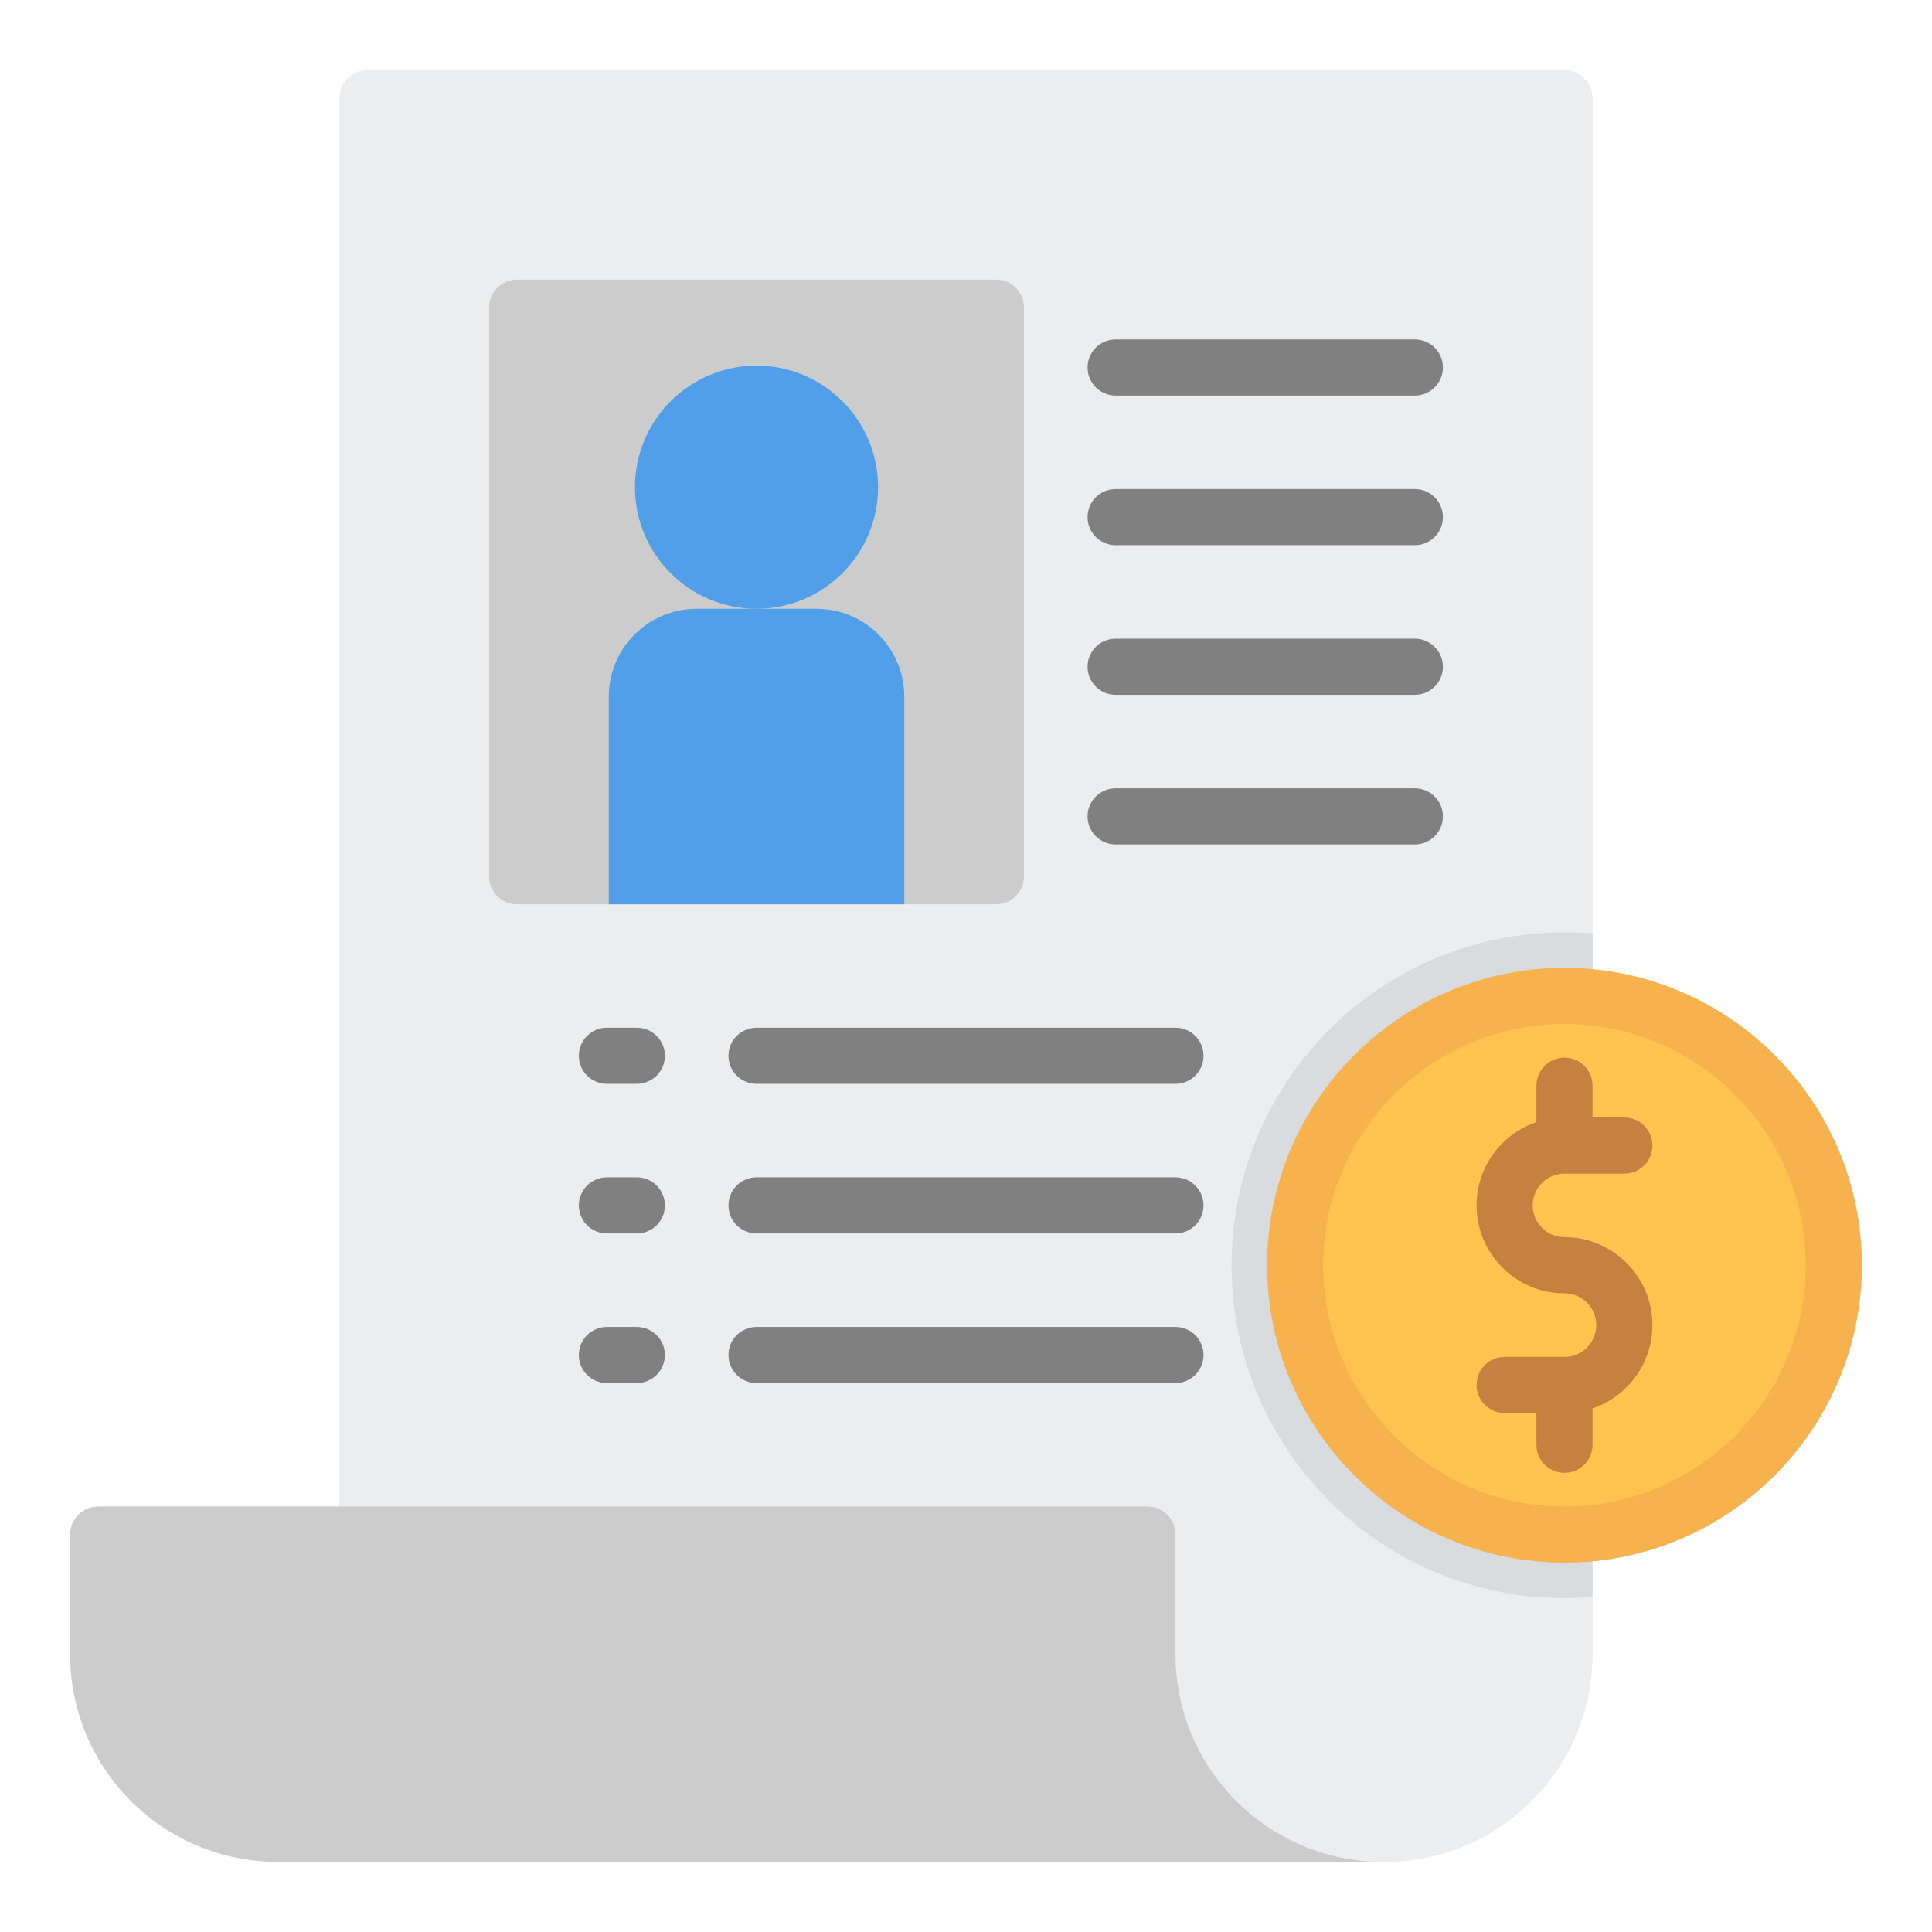
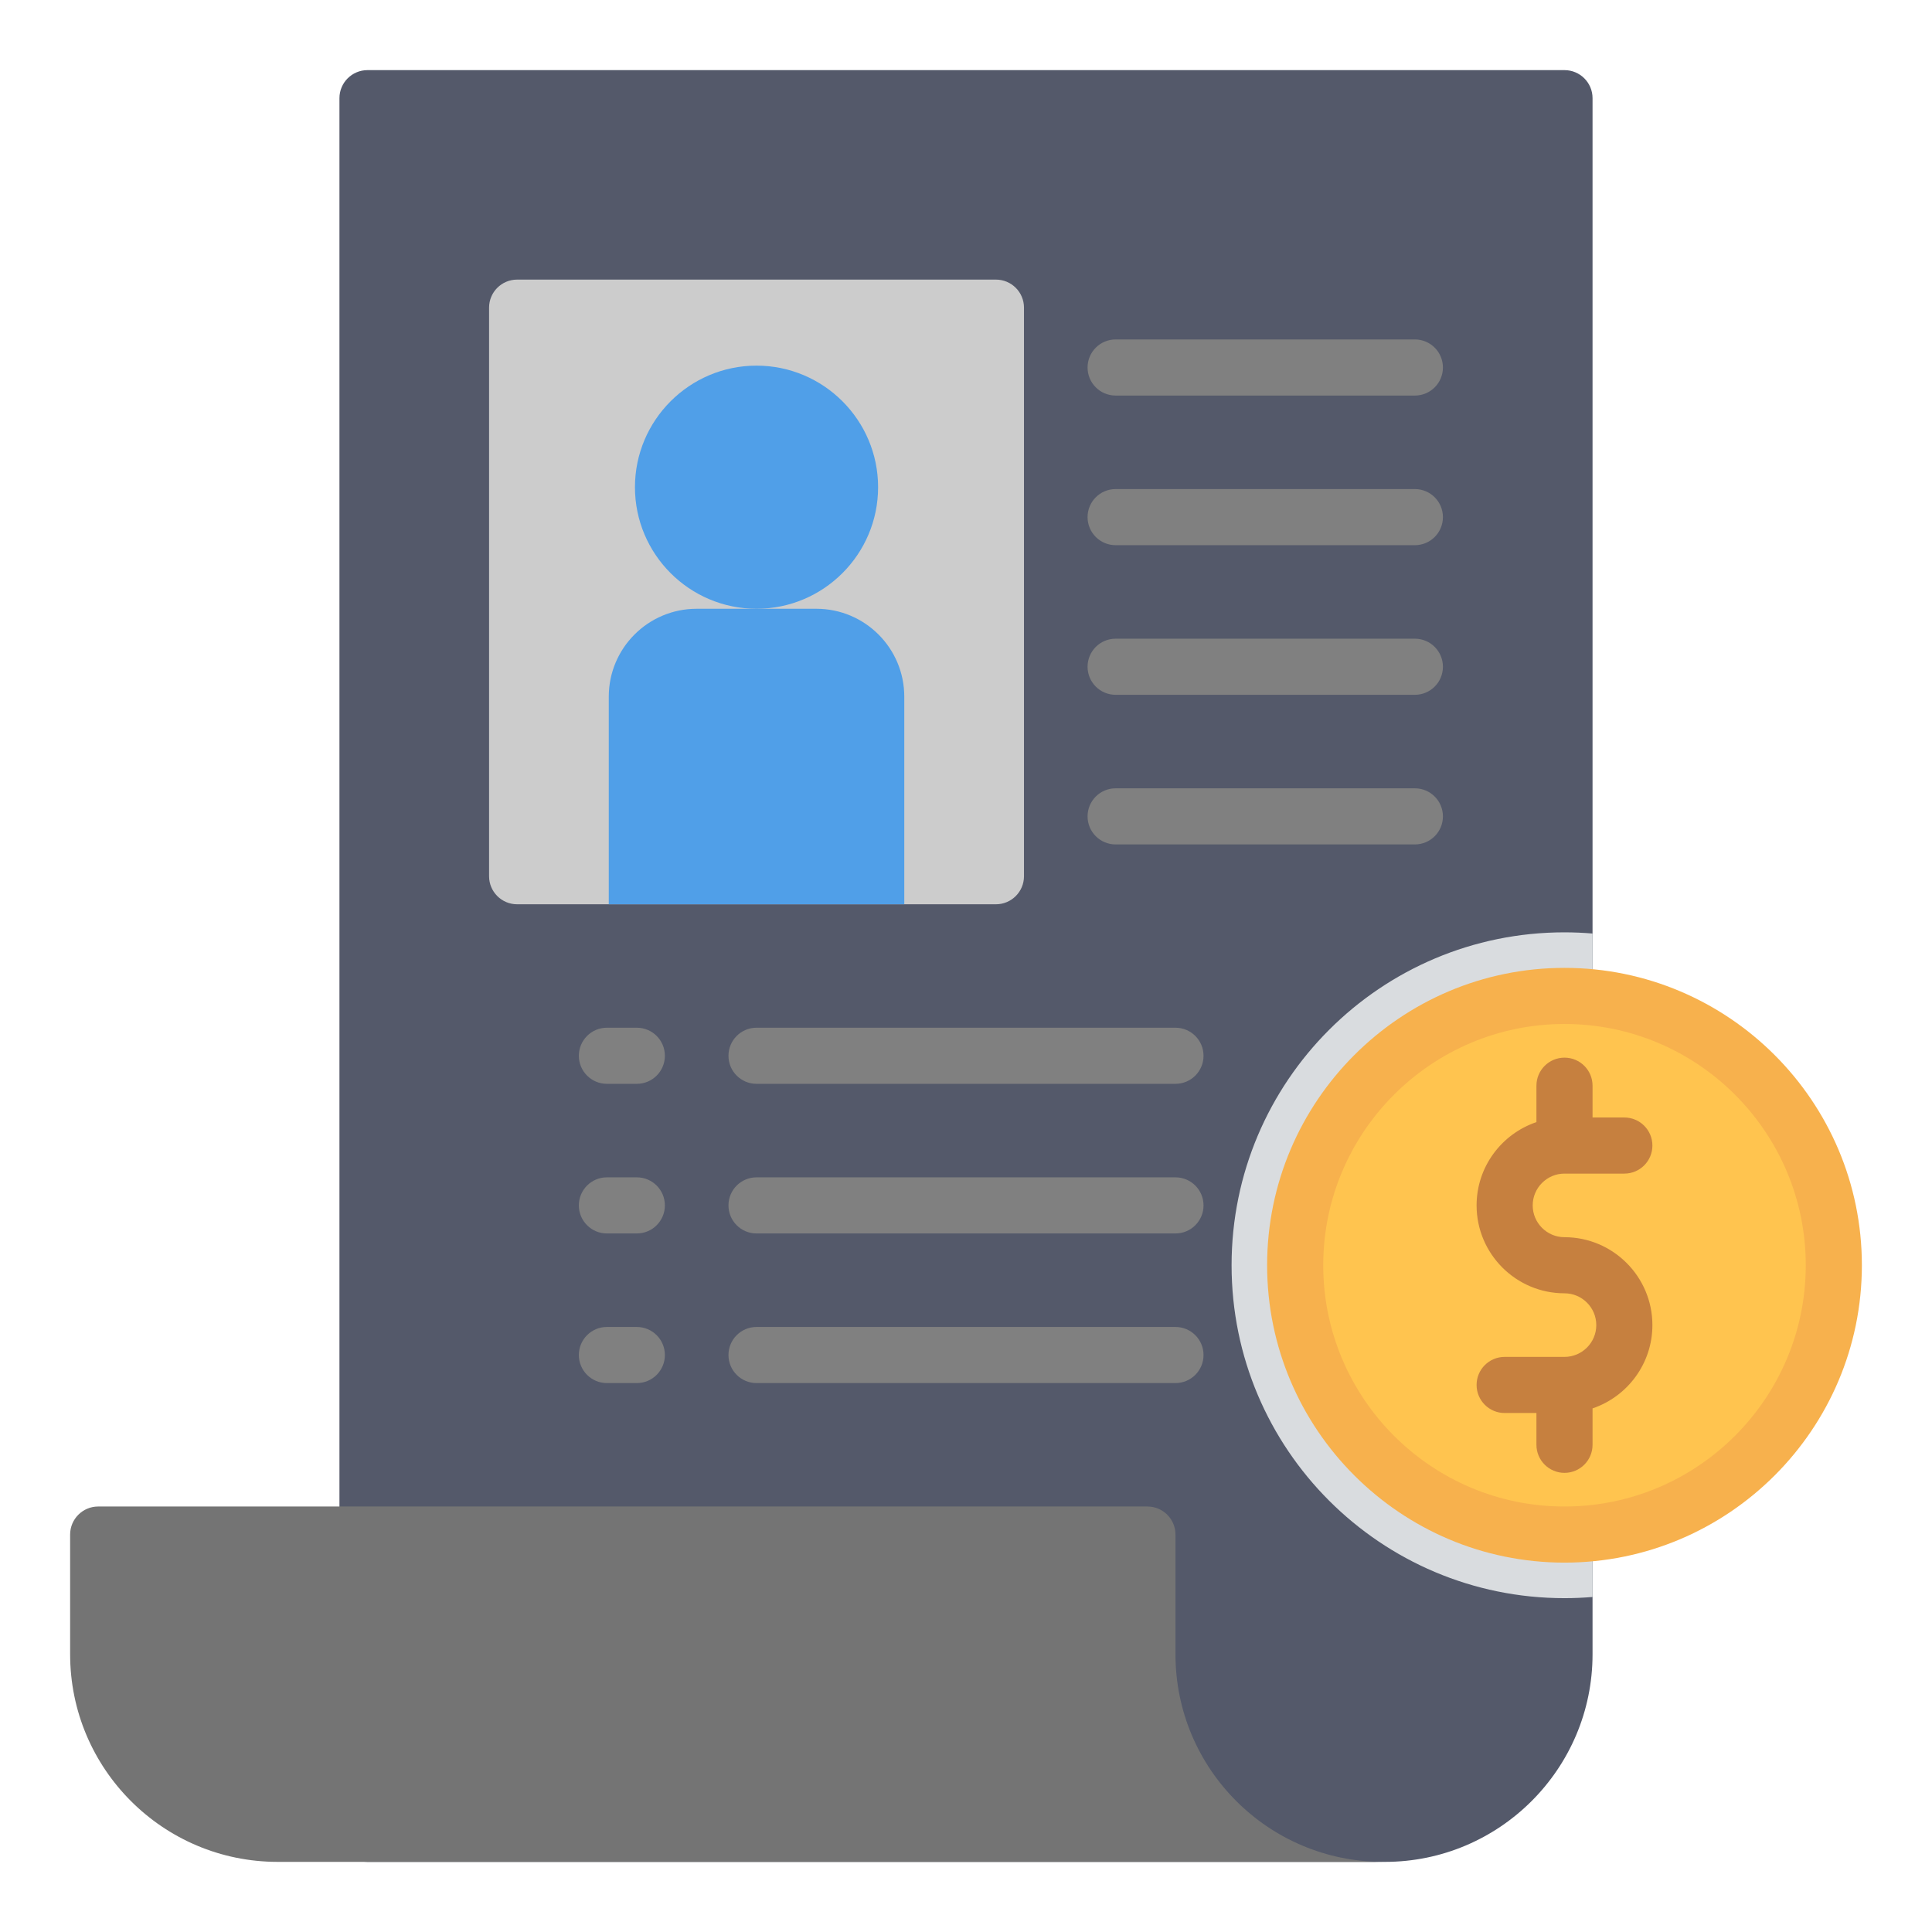
<svg xmlns="http://www.w3.org/2000/svg" height="600px" width="600px" version="1.1" id="Layer_1" viewBox="0 0 512 512" xml:space="preserve">
  <defs id="defs402">
	
	
	
	
	
	
	
	
	
	

	
	
	
</defs>
-   <path style="fill:#ecedef;stroke-width:0.927" d="M 414.608,18.584 H 97.392 c -4.107,0 -7.435,3.328 -7.435,7.435 V 485.982 c 0,4.107 3.328,7.435 7.435,7.435 H 367.025 c 30.336,0 55.017,-24.68 55.017,-55.017 V 26.019 c 0,-4.107 -3.328,-7.435 -7.435,-7.435 z" id="path355" />
+   <path style="fill:#54596a;stroke-width:0.927;fill-opacity:1" d="M 414.608,18.584 H 97.392 c -4.107,0 -7.435,3.328 -7.435,7.435 V 485.982 c 0,4.107 3.328,7.435 7.435,7.435 H 367.025 c 30.336,0 55.017,-24.68 55.017,-55.017 V 26.019 c 0,-4.107 -3.328,-7.435 -7.435,-7.435 z" id="path355" />
  <path style="fill:#d9dcdf;stroke-width:0.927" d="m 414.608,247.078 c -48.725,0 -88.226,39.5 -88.226,88.226 0,48.726 39.5,88.226 88.226,88.226 2.504,0 4.983,-0.11 7.435,-0.314 V 247.393 c -2.452,-0.204 -4.931,-0.314 -7.435,-0.314 z" id="path357" />
-   <path style="fill:#cccccc;stroke-width:0.927;fill-opacity:1" d="m 311.513,438.398 v -31.722 c 0,-4.106 -3.328,-7.435 -7.435,-7.435 H 26.019 c -4.106,0 -7.435,3.328 -7.435,7.435 v 31.722 c 0,30.386 24.632,55.017 55.017,55.017 H 366.53 c -30.386,0 -55.017,-24.632 -55.017,-55.017 z" id="path359" />
+   <path style="fill:#747474;stroke-width:0.927;fill-opacity:1" d="m 311.513,438.398 v -31.722 c 0,-4.106 -3.328,-7.435 -7.435,-7.435 H 26.019 c -4.106,0 -7.435,3.328 -7.435,7.435 v 31.722 c 0,30.386 24.632,55.017 55.017,55.017 H 366.53 c -30.386,0 -55.017,-24.632 -55.017,-55.017 z" id="path359" />
  <path style="fill:#cccccc;stroke-width:0.927" d="M 263.93,74.097 H 137.045 c -4.107,0 -7.435,3.328 -7.435,7.435 V 232.209 c 0,4.107 3.328,7.435 7.435,7.435 h 126.886 c 4.107,0 7.435,-3.328 7.435,-7.435 V 81.532 c 0,-4.107 -3.328,-7.435 -7.435,-7.435 z" id="path361" />
  <g id="g369" transform="matrix(0.9274051,0,0,0.9274051,18.58428,18.58432)">
    <path style="fill:#509fe8" d="m 196.142,153.921 c 19.156,0 34.739,-15.583 34.739,-34.739 0,-19.156 -15.583,-34.739 -34.739,-34.739 -19.156,0 -34.739,15.583 -34.739,34.739 0,19.156 15.583,34.739 34.739,34.739 z" id="path365" />
    <path style="fill:#509fe8" d="M 213.244,153.921 H 179.04 c -13.873,0 -25.119,11.246 -25.119,25.119 v 59.324 h 84.443 V 179.04 c -0.001,-13.873 -11.247,-25.119 -25.12,-25.119 z" id="path367" />
  </g>
  <path style="fill:#808080;stroke-width:0.927" d="m 374.955,104.827 h -79.304 c -4.107,0 -7.435,-3.328 -7.435,-7.435 0,-4.107 3.328,-7.435 7.435,-7.435 h 79.304 c 4.107,0 7.435,3.328 7.435,7.435 0,4.107 -3.328,7.435 -7.435,7.435 z" id="path371" />
  <path style="fill:#808080;stroke-width:0.927" d="m 374.955,144.479 h -79.304 c -4.107,0 -7.435,-3.328 -7.435,-7.435 0,-4.107 3.328,-7.435 7.435,-7.435 h 79.304 c 4.107,0 7.435,3.328 7.435,7.435 0,4.107 -3.328,7.435 -7.435,7.435 z" id="path373" />
  <path style="fill:#808080;stroke-width:0.927" d="m 374.955,184.131 h -79.304 c -4.107,0 -7.435,-3.328 -7.435,-7.435 0,-4.107 3.328,-7.435 7.435,-7.435 h 79.304 c 4.107,0 7.435,3.328 7.435,7.435 0,4.107 -3.328,7.435 -7.435,7.435 z" id="path375" />
  <path style="fill:#808080;stroke-width:0.927" d="m 374.955,223.783 h -79.304 c -4.107,0 -7.435,-3.328 -7.435,-7.435 0,-4.107 3.328,-7.435 7.435,-7.435 h 79.304 c 4.107,0 7.435,3.328 7.435,7.435 0,4.107 -3.328,7.435 -7.435,7.435 z" id="path377" />
  <path style="fill:#808080;stroke-width:0.927" d="m 168.765,287.226 h -7.93 c -4.107,0 -7.435,-3.328 -7.435,-7.435 0,-4.107 3.328,-7.435 7.435,-7.435 h 7.93 c 4.107,0 7.435,3.328 7.435,7.435 0,4.107 -3.328,7.435 -7.435,7.435 z" id="path379" />
  <path style="fill:#808080;stroke-width:0.927" d="M 311.513,287.226 H 200.487 c -4.107,0 -7.435,-3.328 -7.435,-7.435 0,-4.107 3.328,-7.435 7.435,-7.435 h 111.025 c 4.107,0 7.435,3.328 7.435,7.435 0,4.107 -3.328,7.435 -7.435,7.435 z" id="path381" />
  <path style="fill:#808080;stroke-width:0.927" d="m 168.765,326.878 h -7.93 c -4.107,0 -7.435,-3.328 -7.435,-7.435 0,-4.107 3.328,-7.435 7.435,-7.435 h 7.93 c 4.107,0 7.435,3.328 7.435,7.435 0,4.107 -3.328,7.435 -7.435,7.435 z" id="path383" />
  <path style="fill:#808080;stroke-width:0.927" d="M 311.513,326.878 H 200.487 c -4.107,0 -7.435,-3.328 -7.435,-7.435 0,-4.107 3.328,-7.435 7.435,-7.435 h 111.025 c 4.107,0 7.435,3.328 7.435,7.435 0,4.107 -3.328,7.435 -7.435,7.435 z" id="path385" />
  <path style="fill:#808080;stroke-width:0.927" d="m 168.765,366.53 h -7.93 c -4.107,0 -7.435,-3.328 -7.435,-7.435 0,-4.107 3.328,-7.435 7.435,-7.435 h 7.93 c 4.107,0 7.435,3.328 7.435,7.435 0,4.107 -3.328,7.435 -7.435,7.435 z" id="path387" />
  <path style="fill:#808080;stroke-width:0.927" d="M 311.513,366.53 H 200.487 c -4.107,0 -7.435,-3.328 -7.435,-7.435 0,-4.107 3.328,-7.435 7.435,-7.435 h 111.025 c 4.107,0 7.435,3.328 7.435,7.435 0,4.107 -3.328,7.435 -7.435,7.435 z" id="path389" />
  <circle style="fill:#ffc44f;stroke-width:0.927" cx="414.608" cy="335.303" r="71.373" id="circle393" />
  <path style="fill:#f7b14d;stroke-width:0.927" d="m 414.608,414.112 c -43.455,0 -78.808,-35.353 -78.808,-78.808 0,-43.455 35.353,-78.808 78.808,-78.808 43.455,0 78.808,35.352 78.808,78.807 0,43.455 -35.353,78.809 -78.808,78.809 z m 0,-142.747 c -35.255,0 -63.939,28.683 -63.939,63.939 0,35.256 28.683,63.939 63.939,63.939 35.256,0 63.939,-28.683 63.939,-63.939 0,-35.256 -28.684,-63.939 -63.939,-63.939 z" id="path395" />
  <path style="fill:#c6803f;stroke-width:0.927" d="m 414.608,327.869 c -4.646,0 -8.426,-3.78 -8.426,-8.426 0,-4.646 3.78,-8.426 8.426,-8.426 h 15.86 c 4.107,0 7.435,-3.328 7.435,-7.435 0,-4.107 -3.328,-7.435 -7.435,-7.435 h -8.426 v -8.426 c 0,-4.107 -3.328,-7.435 -7.435,-7.435 -4.107,0 -7.435,3.328 -7.435,7.435 v 9.65 c -9.209,3.111 -15.86,11.826 -15.86,22.072 0,12.845 10.45,23.296 23.295,23.296 4.646,0 8.426,3.78 8.426,8.426 0,4.646 -3.78,8.426 -8.426,8.426 H 398.746 c -4.107,0 -7.435,3.328 -7.435,7.435 0,4.107 3.328,7.435 7.435,7.435 h 8.426 v 8.426 c 0,4.107 3.328,7.435 7.435,7.435 4.107,0 7.435,-3.328 7.435,-7.435 v -9.65 c 9.209,-3.111 15.86,-11.826 15.86,-22.072 0,-12.845 -10.45,-23.295 -23.295,-23.295 z" id="path397" />
</svg>
